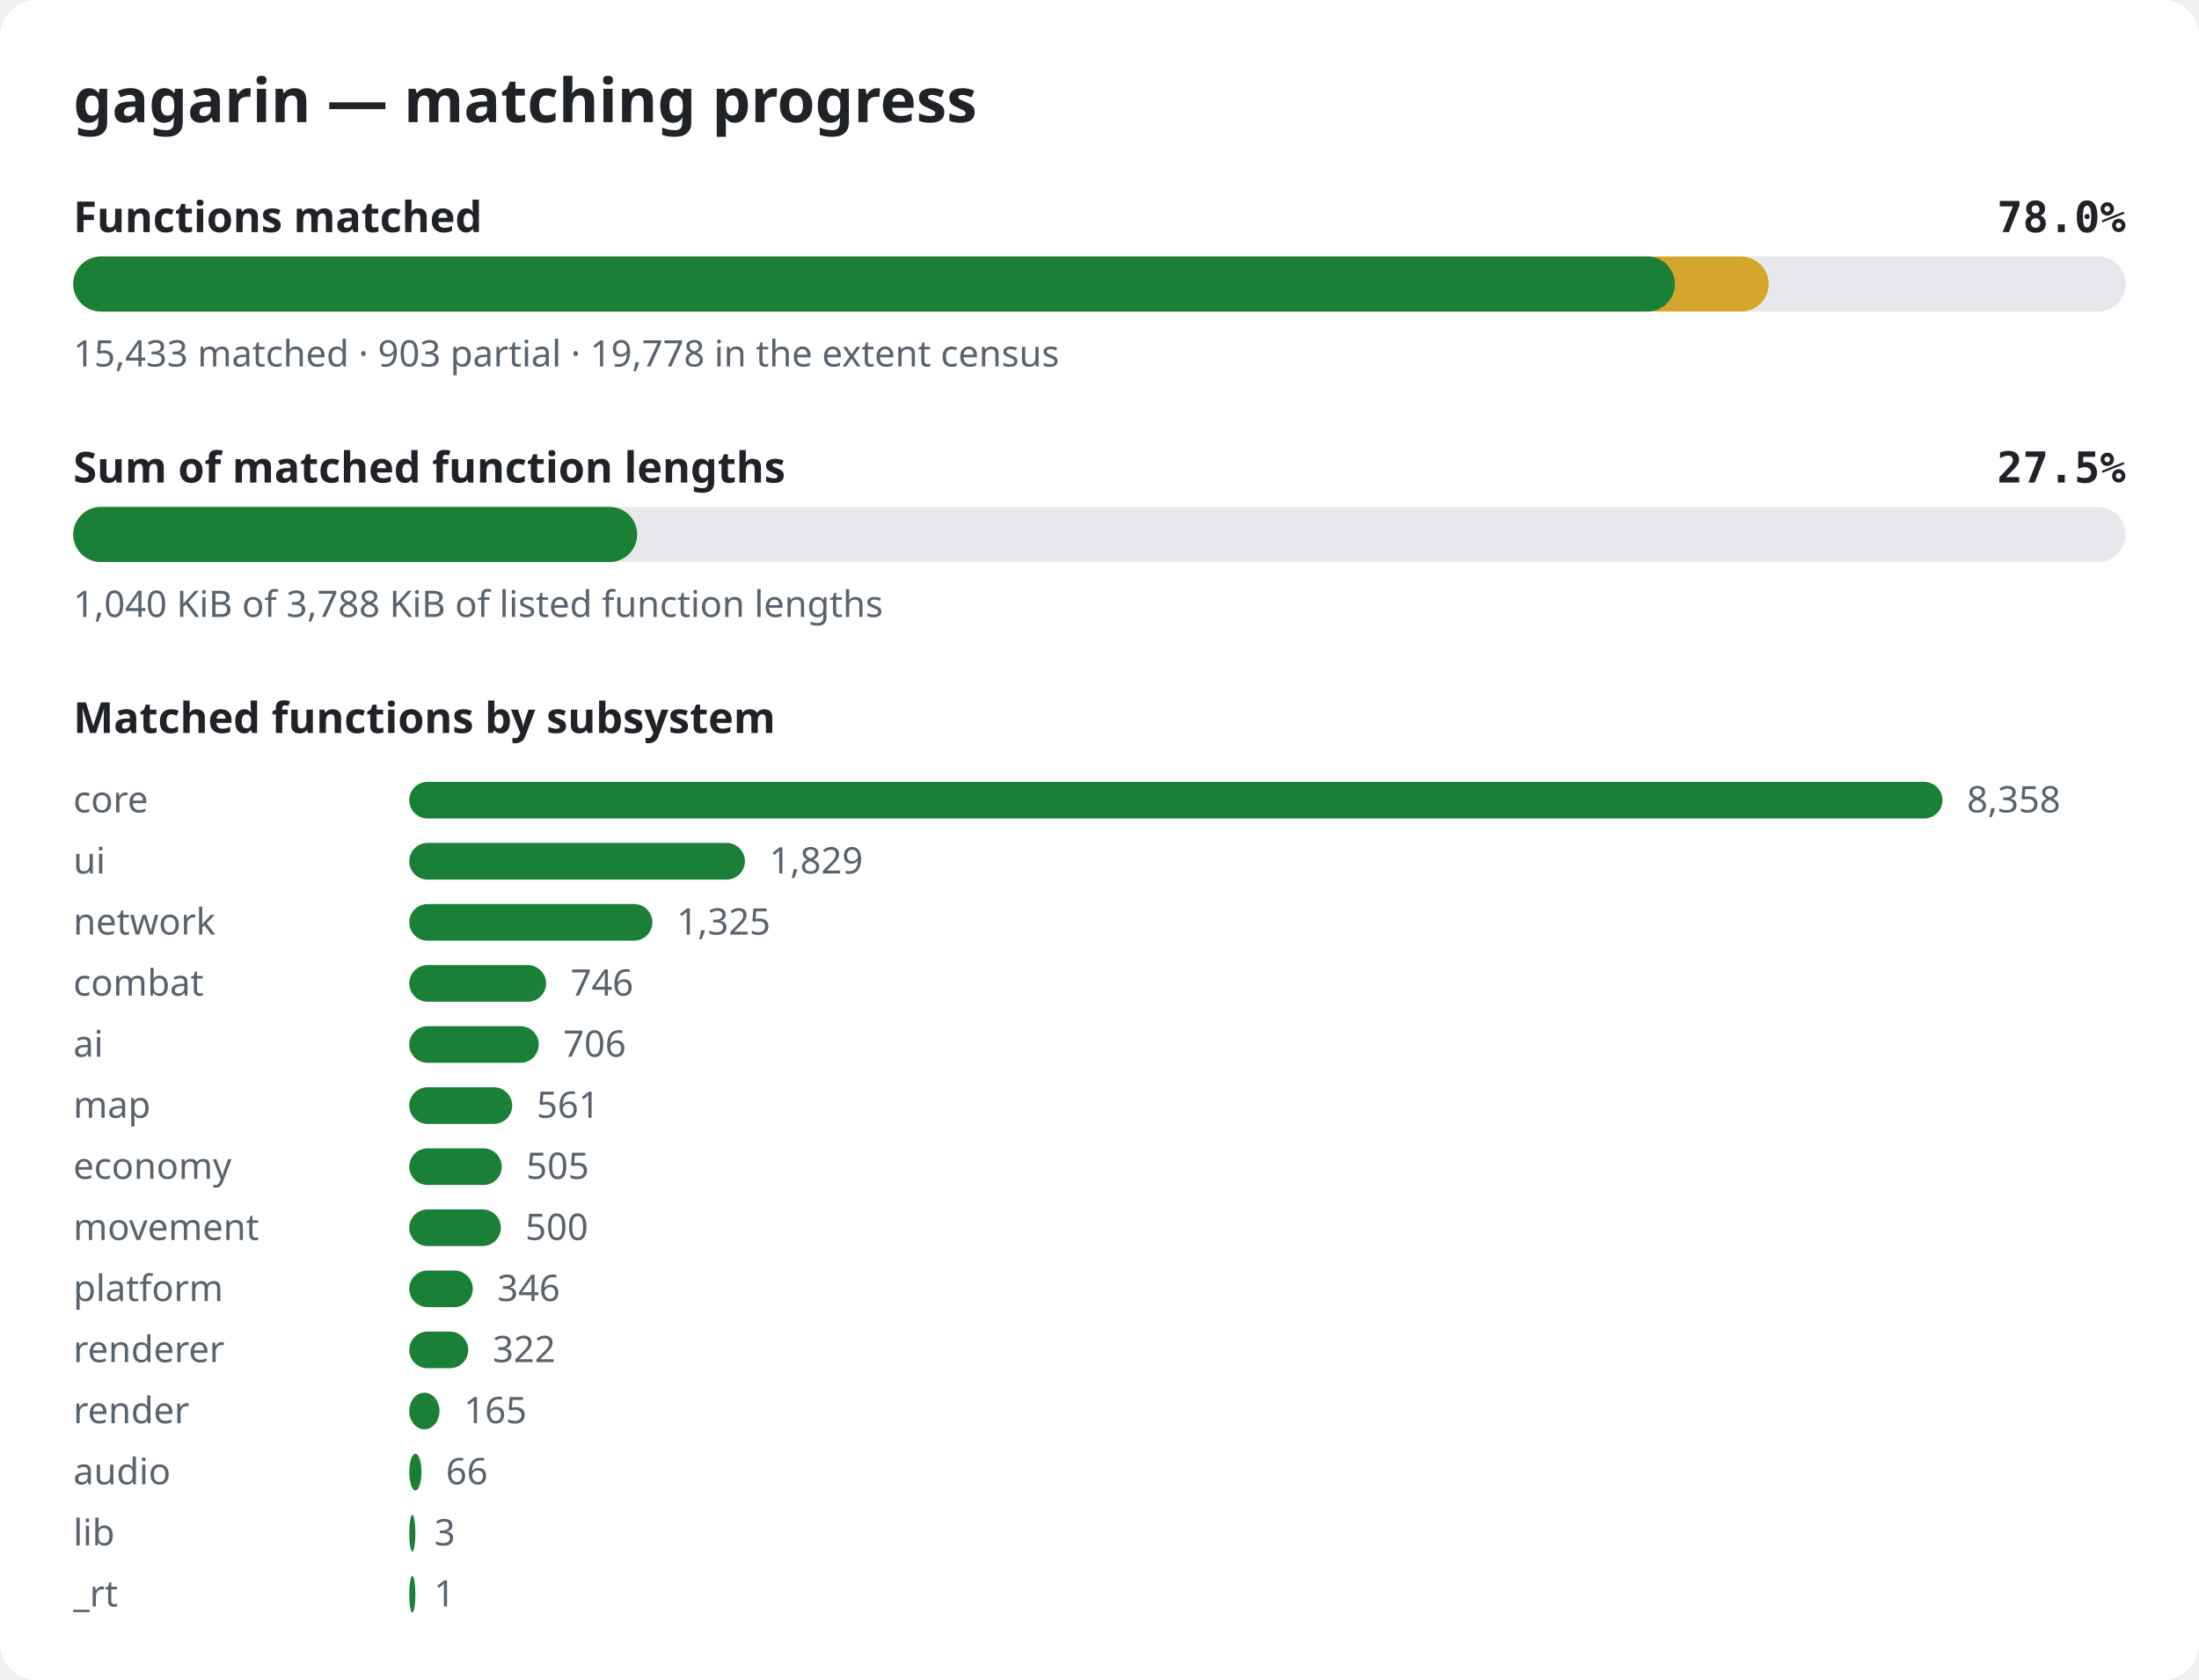
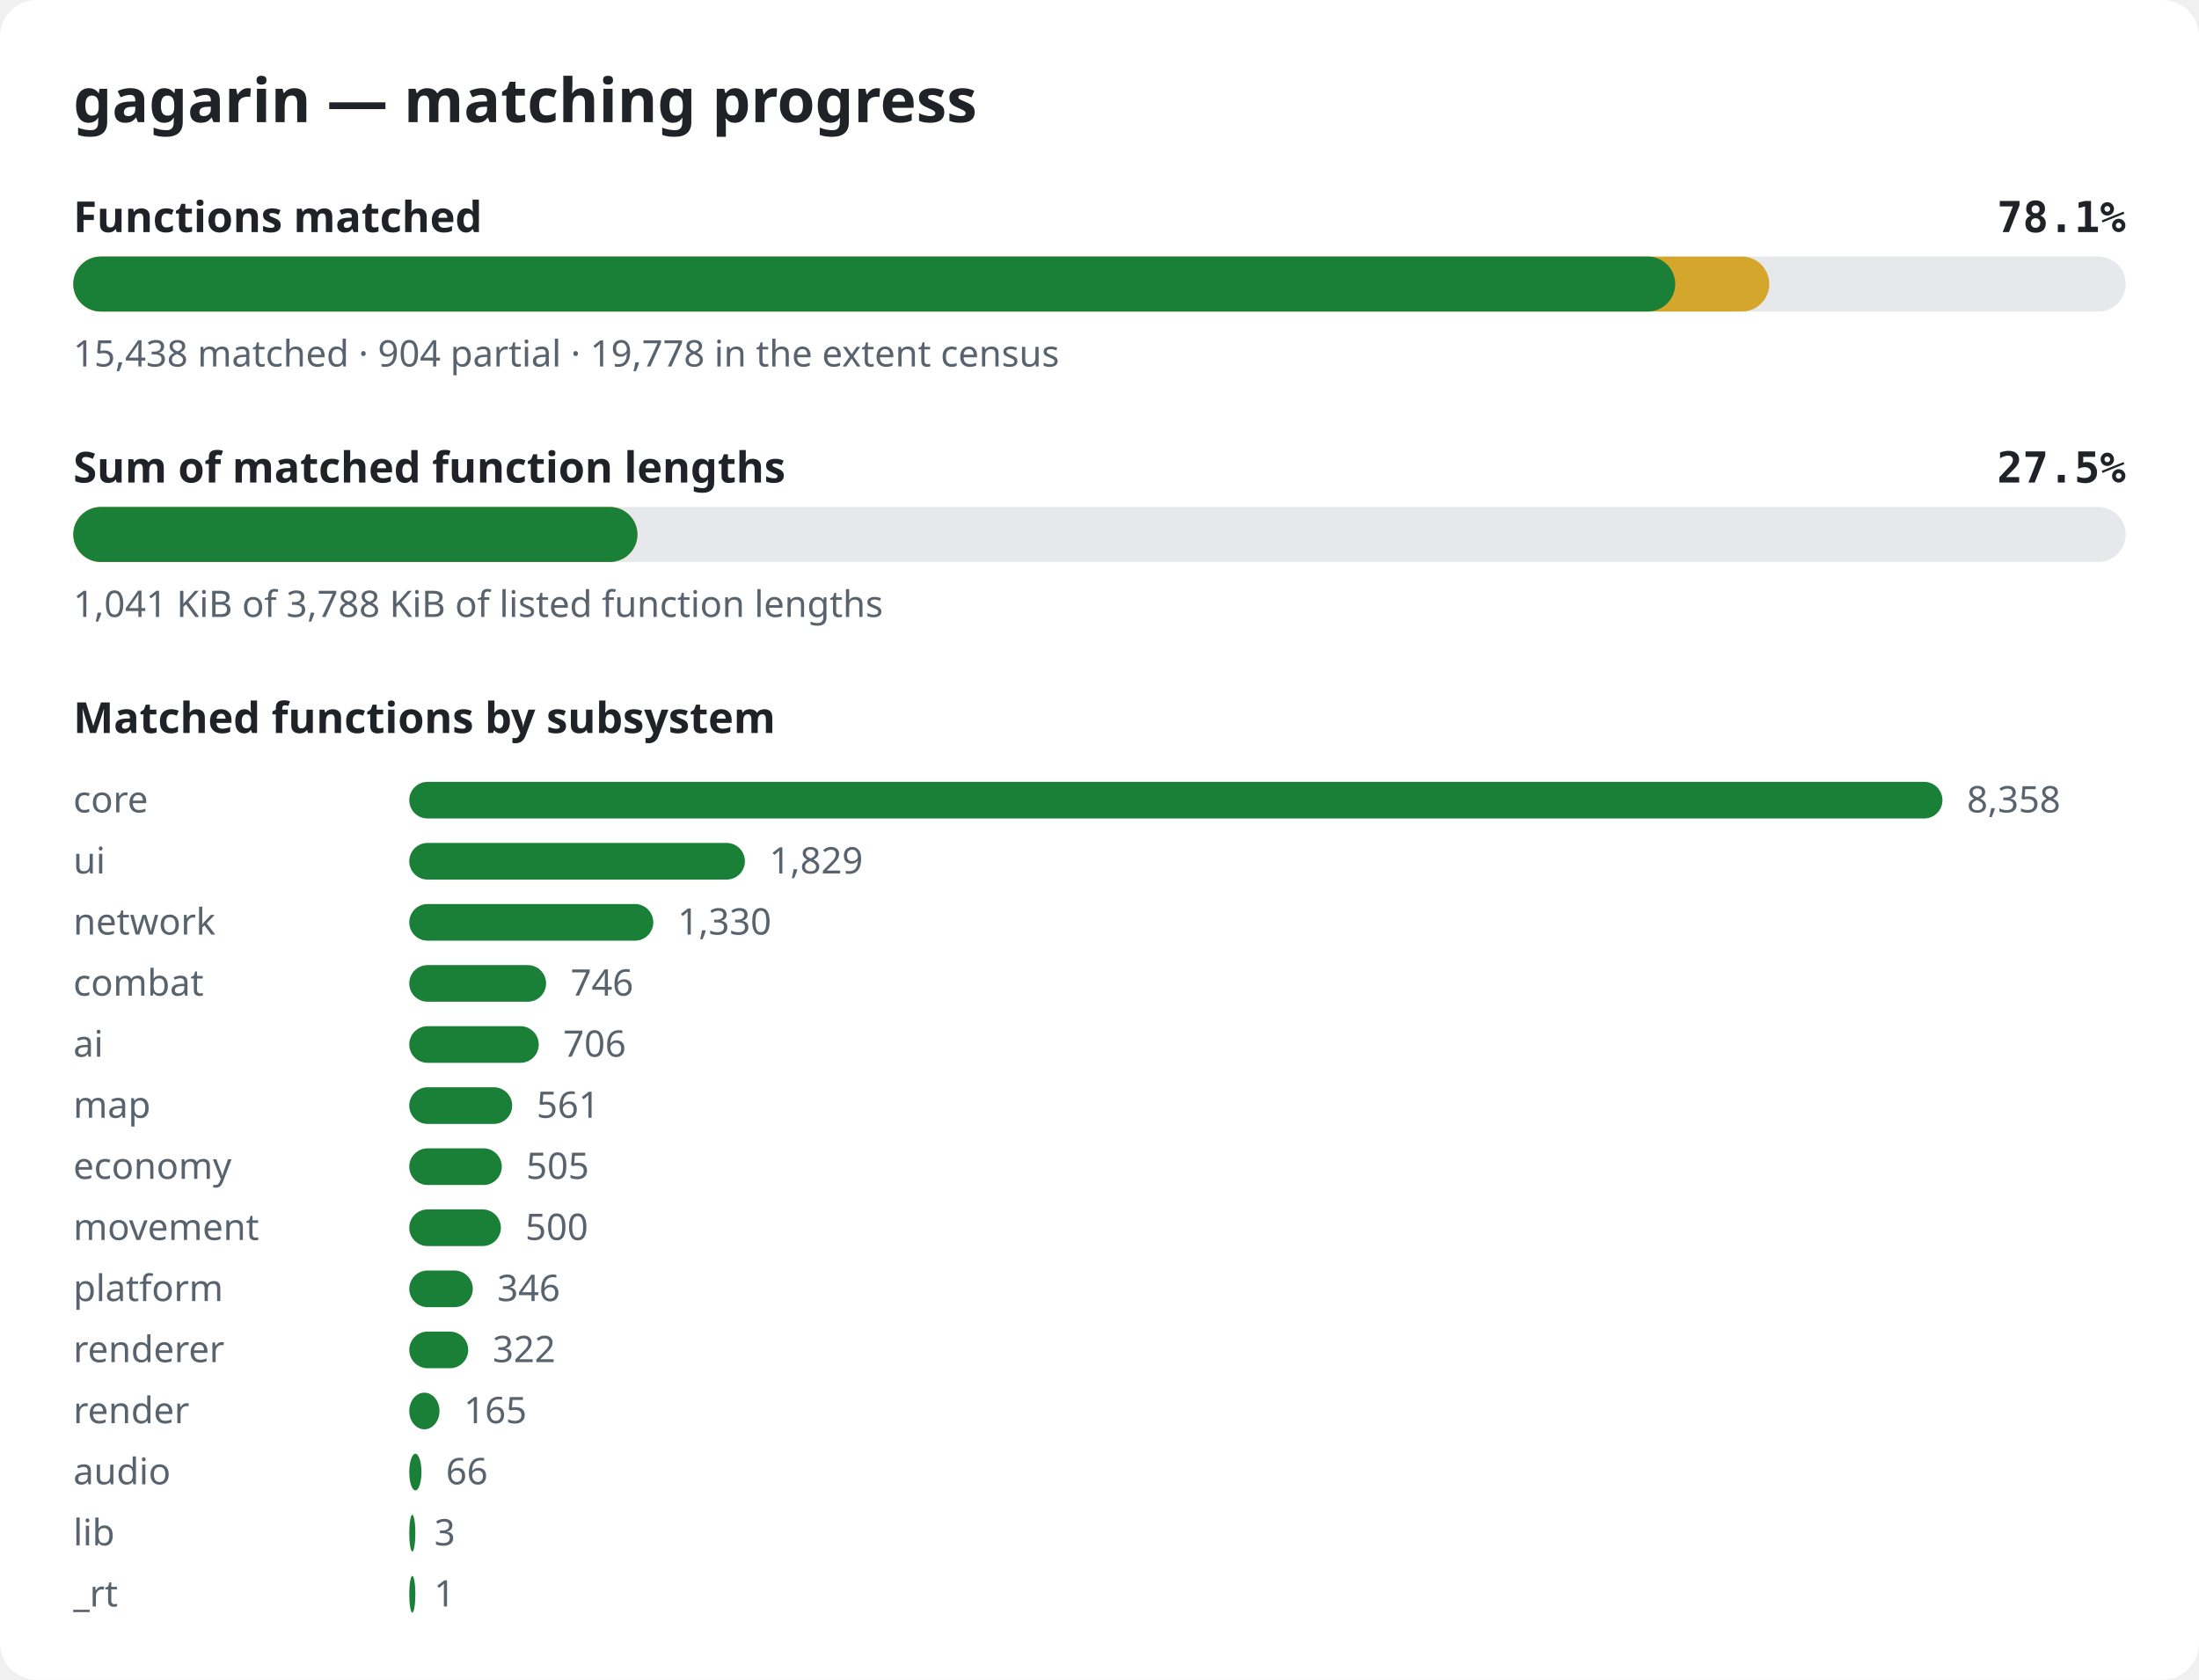
<svg xmlns="http://www.w3.org/2000/svg" width="720" height="550" viewBox="0 0 720 550" role="img" aria-label="gagarin matching progress">
  <style>.bg{fill:#ffffff}.title{font:600 20px sans-serif;fill:#1f2328}.label{font:600 14px sans-serif;fill:#1f2328}.pct{font:600 14px monospace;fill:#1f2328}.note{font:12px sans-serif;fill:#59636e}.track{fill:#e6e8eb}.done{fill:#1a7f37}.partial{fill:#d4a72c}@media (prefers-color-scheme: dark){.bg{fill:#0d1117}.title,.label,.pct{fill:#e6edf3}.note{fill:#9198a1}.track{fill:#262c36}.done{fill:#3fb950}.partial{fill:#d29922}}</style>
  <rect width="720" height="550" rx="12" class="bg" />
  <text x="24" y="40" class="title">gagarin — matching progress</text>
  <text x="24" y="76" class="label">Functions matched</text>
-   <text x="696" y="76" class="pct" text-anchor="end">78.0%</text>
+   <text x="696" y="76" class="pct" text-anchor="end">78.1%</text>
  <rect x="24" y="84" width="672" height="18" rx="9" class="track" />
-   <rect x="24" y="84" width="555.1" height="18" rx="9" class="partial" />
-   <rect x="24" y="84" width="524.4" height="18" rx="9" class="done" />
-   <text x="24" y="120" class="note">15,433 matched · 903 partial · 19,778 in the extent census</text>
+   <rect x="24" y="84" width="555.3" height="18" rx="9" class="partial" />
+   <rect x="24" y="84" width="524.5" height="18" rx="9" class="done" />
+   <text x="24" y="120" class="note">15,438 matched · 904 partial · 19,778 in the extent census</text>
  <text x="24" y="158" class="label">Sum of matched function lengths</text>
  <text x="696" y="158" class="pct" text-anchor="end">27.5%</text>
  <rect x="24" y="166" width="672" height="18" rx="9" class="track" />
-   <rect x="24" y="166" width="184.6" height="18" rx="9" class="partial" />
-   <rect x="24" y="166" width="184.6" height="18" rx="9" class="done" />
-   <text x="24" y="202" class="note">1,040 KiB of 3,788 KiB of listed function lengths</text>
+   <rect x="24" y="166" width="184.7" height="18" rx="9" class="partial" />
+   <rect x="24" y="166" width="184.7" height="18" rx="9" class="done" />
+   <text x="24" y="202" class="note">1,041 KiB of 3,788 KiB of listed function lengths</text>
  <text x="24" y="240" class="label">Matched functions by subsystem</text>
  <text x="24" y="266" class="note">core</text>
  <rect x="134" y="256" width="502.0" height="12" rx="6" class="done" />
  <text x="644.0" y="266" class="note">8,358</text>
  <text x="24" y="286" class="note">ui</text>
  <rect x="134" y="276" width="109.9" height="12" rx="6" class="done" />
  <text x="251.9" y="286" class="note">1,829</text>
  <text x="24" y="306" class="note">network</text>
-   <rect x="134" y="296" width="79.6" height="12" rx="6" class="done" />
-   <text x="221.6" y="306" class="note">1,325</text>
+   <rect x="134" y="296" width="79.9" height="12" rx="6" class="done" />
+   <text x="221.9" y="306" class="note">1,330</text>
  <text x="24" y="326" class="note">combat</text>
  <rect x="134" y="316" width="44.8" height="12" rx="6" class="done" />
  <text x="186.8" y="326" class="note">746</text>
  <text x="24" y="346" class="note">ai</text>
  <rect x="134" y="336" width="42.4" height="12" rx="6" class="done" />
  <text x="184.4" y="346" class="note">706</text>
  <text x="24" y="366" class="note">map</text>
  <rect x="134" y="356" width="33.7" height="12" rx="6" class="done" />
  <text x="175.7" y="366" class="note">561</text>
  <text x="24" y="386" class="note">economy</text>
  <rect x="134" y="376" width="30.3" height="12" rx="6" class="done" />
  <text x="172.3" y="386" class="note">505</text>
  <text x="24" y="406" class="note">movement</text>
  <rect x="134" y="396" width="30.0" height="12" rx="6" class="done" />
  <text x="172.0" y="406" class="note">500</text>
  <text x="24" y="426" class="note">platform</text>
  <rect x="134" y="416" width="20.8" height="12" rx="6" class="done" />
  <text x="162.8" y="426" class="note">346</text>
  <text x="24" y="446" class="note">renderer</text>
  <rect x="134" y="436" width="19.3" height="12" rx="6" class="done" />
  <text x="161.3" y="446" class="note">322</text>
  <text x="24" y="466" class="note">render</text>
  <rect x="134" y="456" width="9.9" height="12" rx="6" class="done" />
  <text x="151.9" y="466" class="note">165</text>
  <text x="24" y="486" class="note">audio</text>
  <rect x="134" y="476" width="4.0" height="12" rx="6" class="done" />
  <text x="146.0" y="486" class="note">66</text>
  <text x="24" y="506" class="note">lib</text>
  <rect x="134" y="496" width="2.0" height="12" rx="6" class="done" />
  <text x="142.2" y="506" class="note">3</text>
  <text x="24" y="526" class="note">_rt</text>
  <rect x="134" y="516" width="2.0" height="12" rx="6" class="done" />
  <text x="142.1" y="526" class="note">1</text>
</svg>
